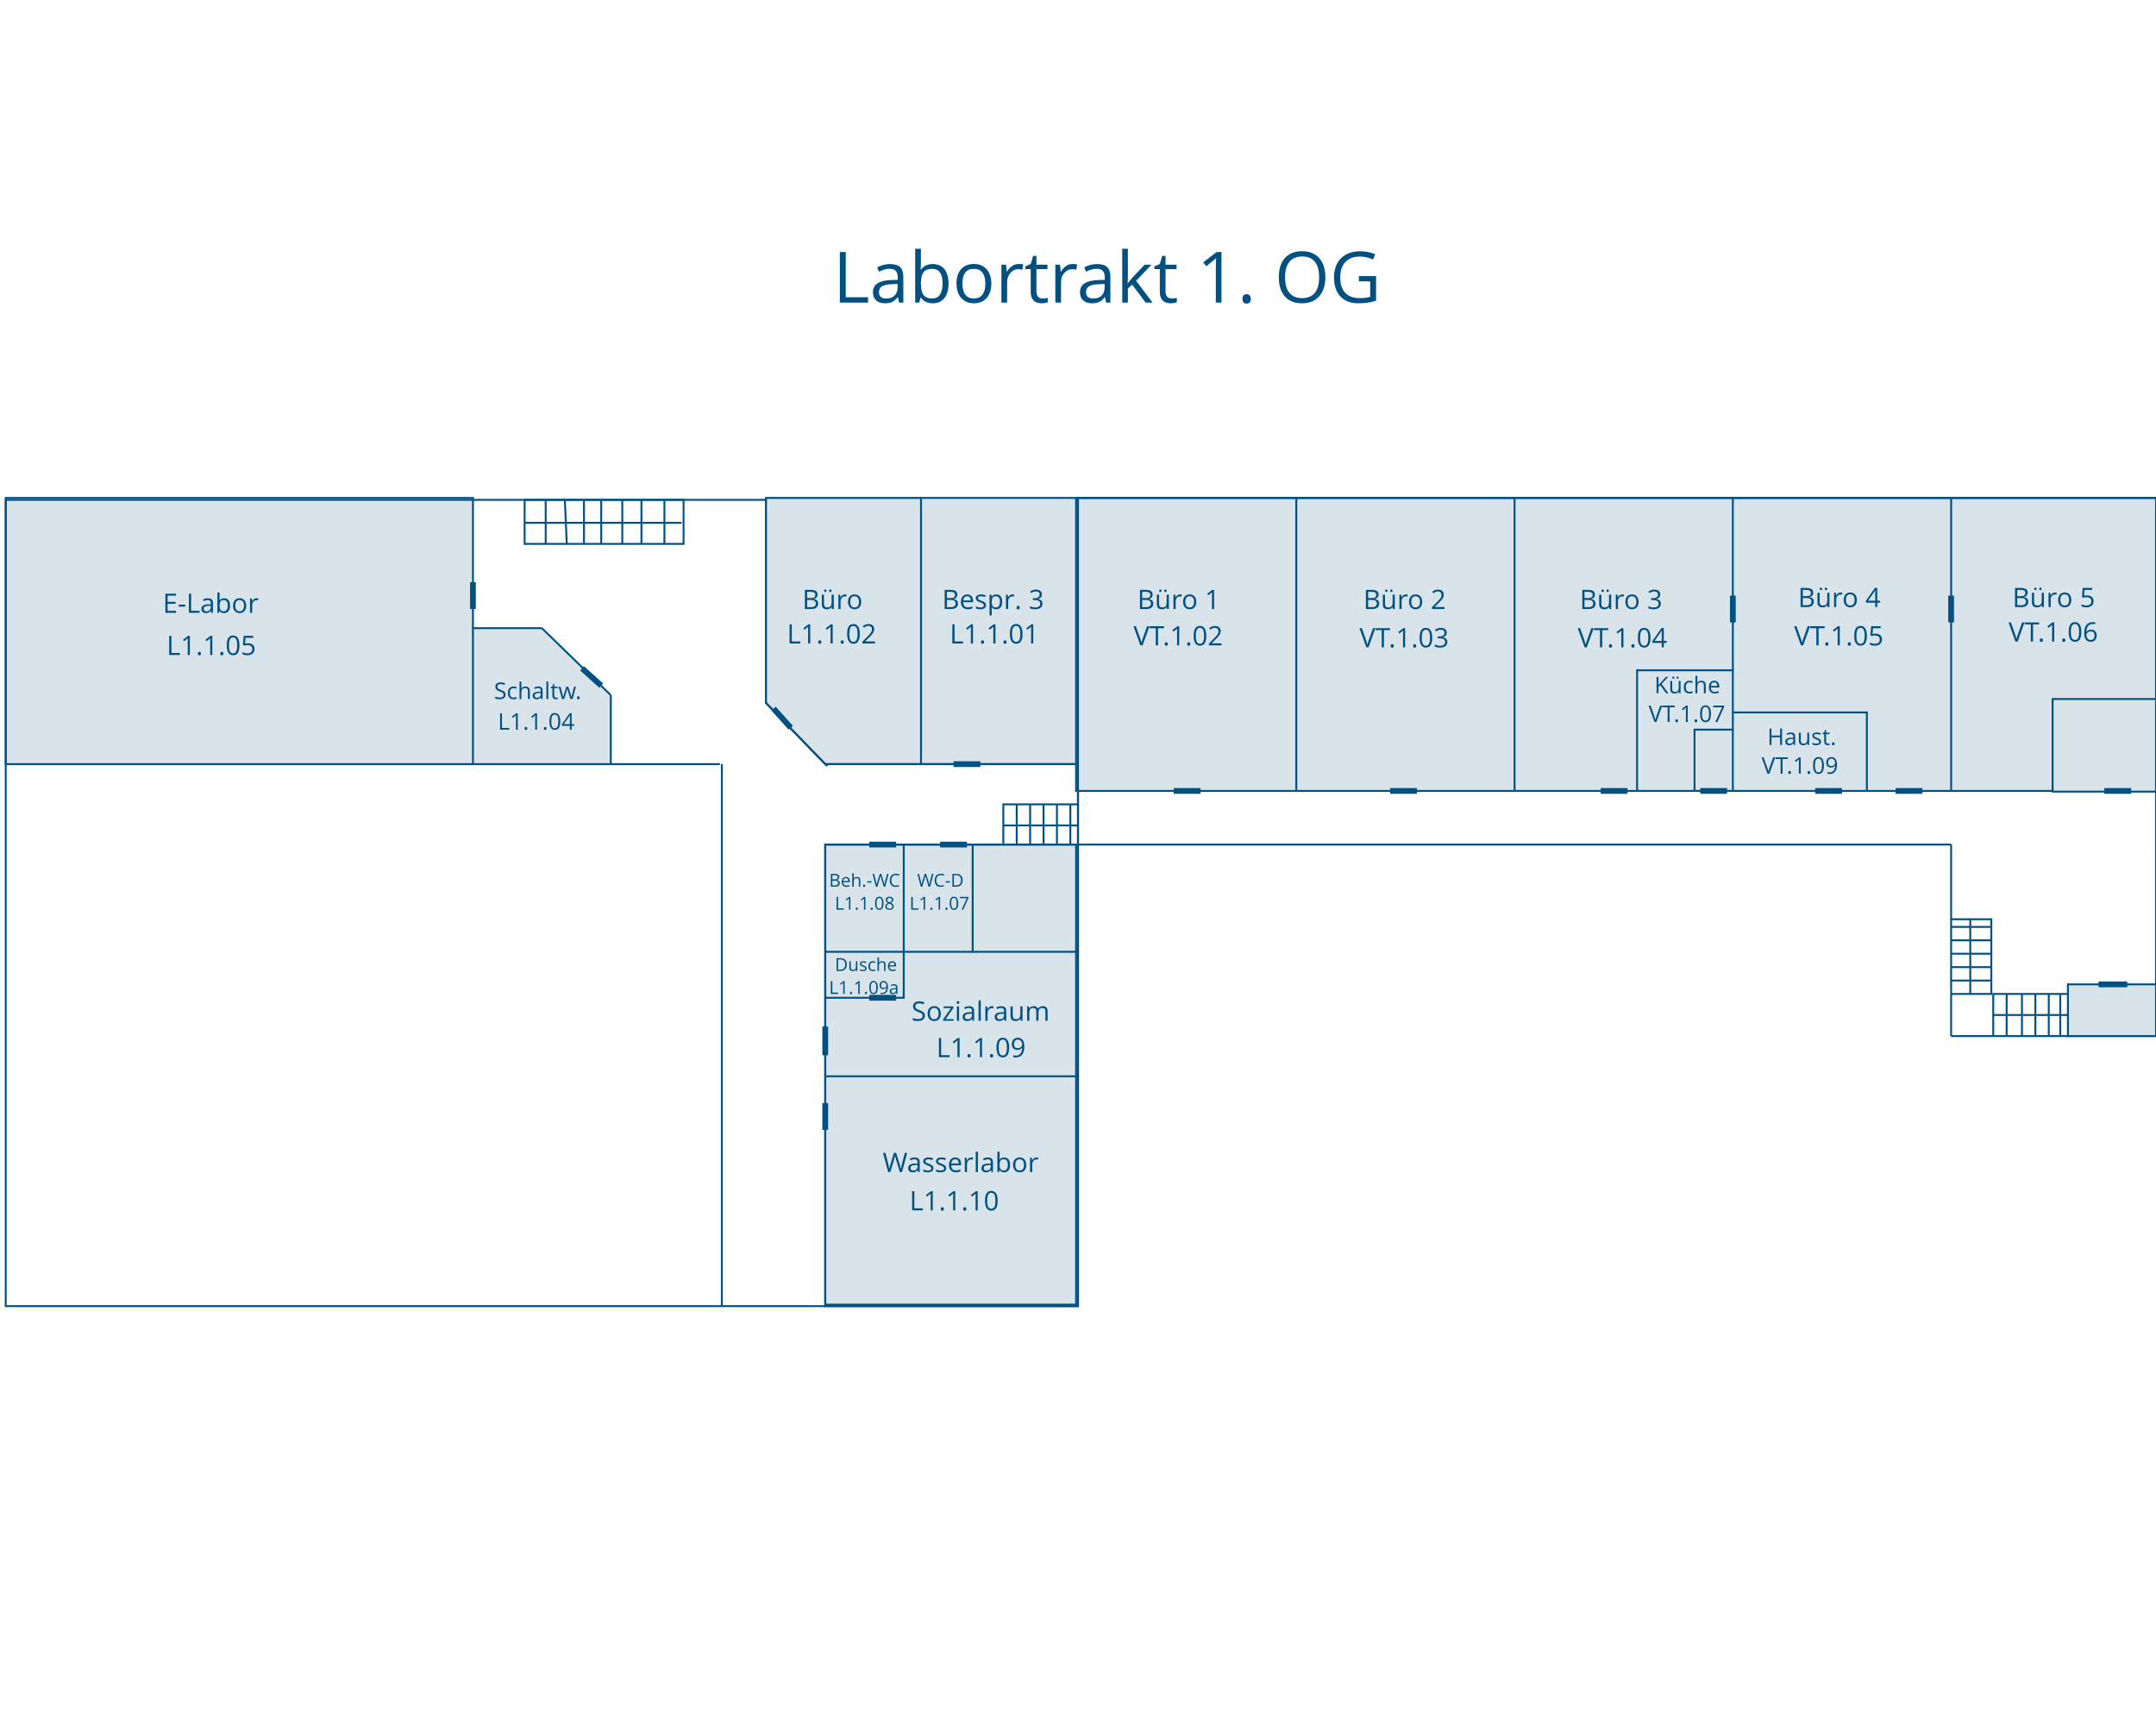
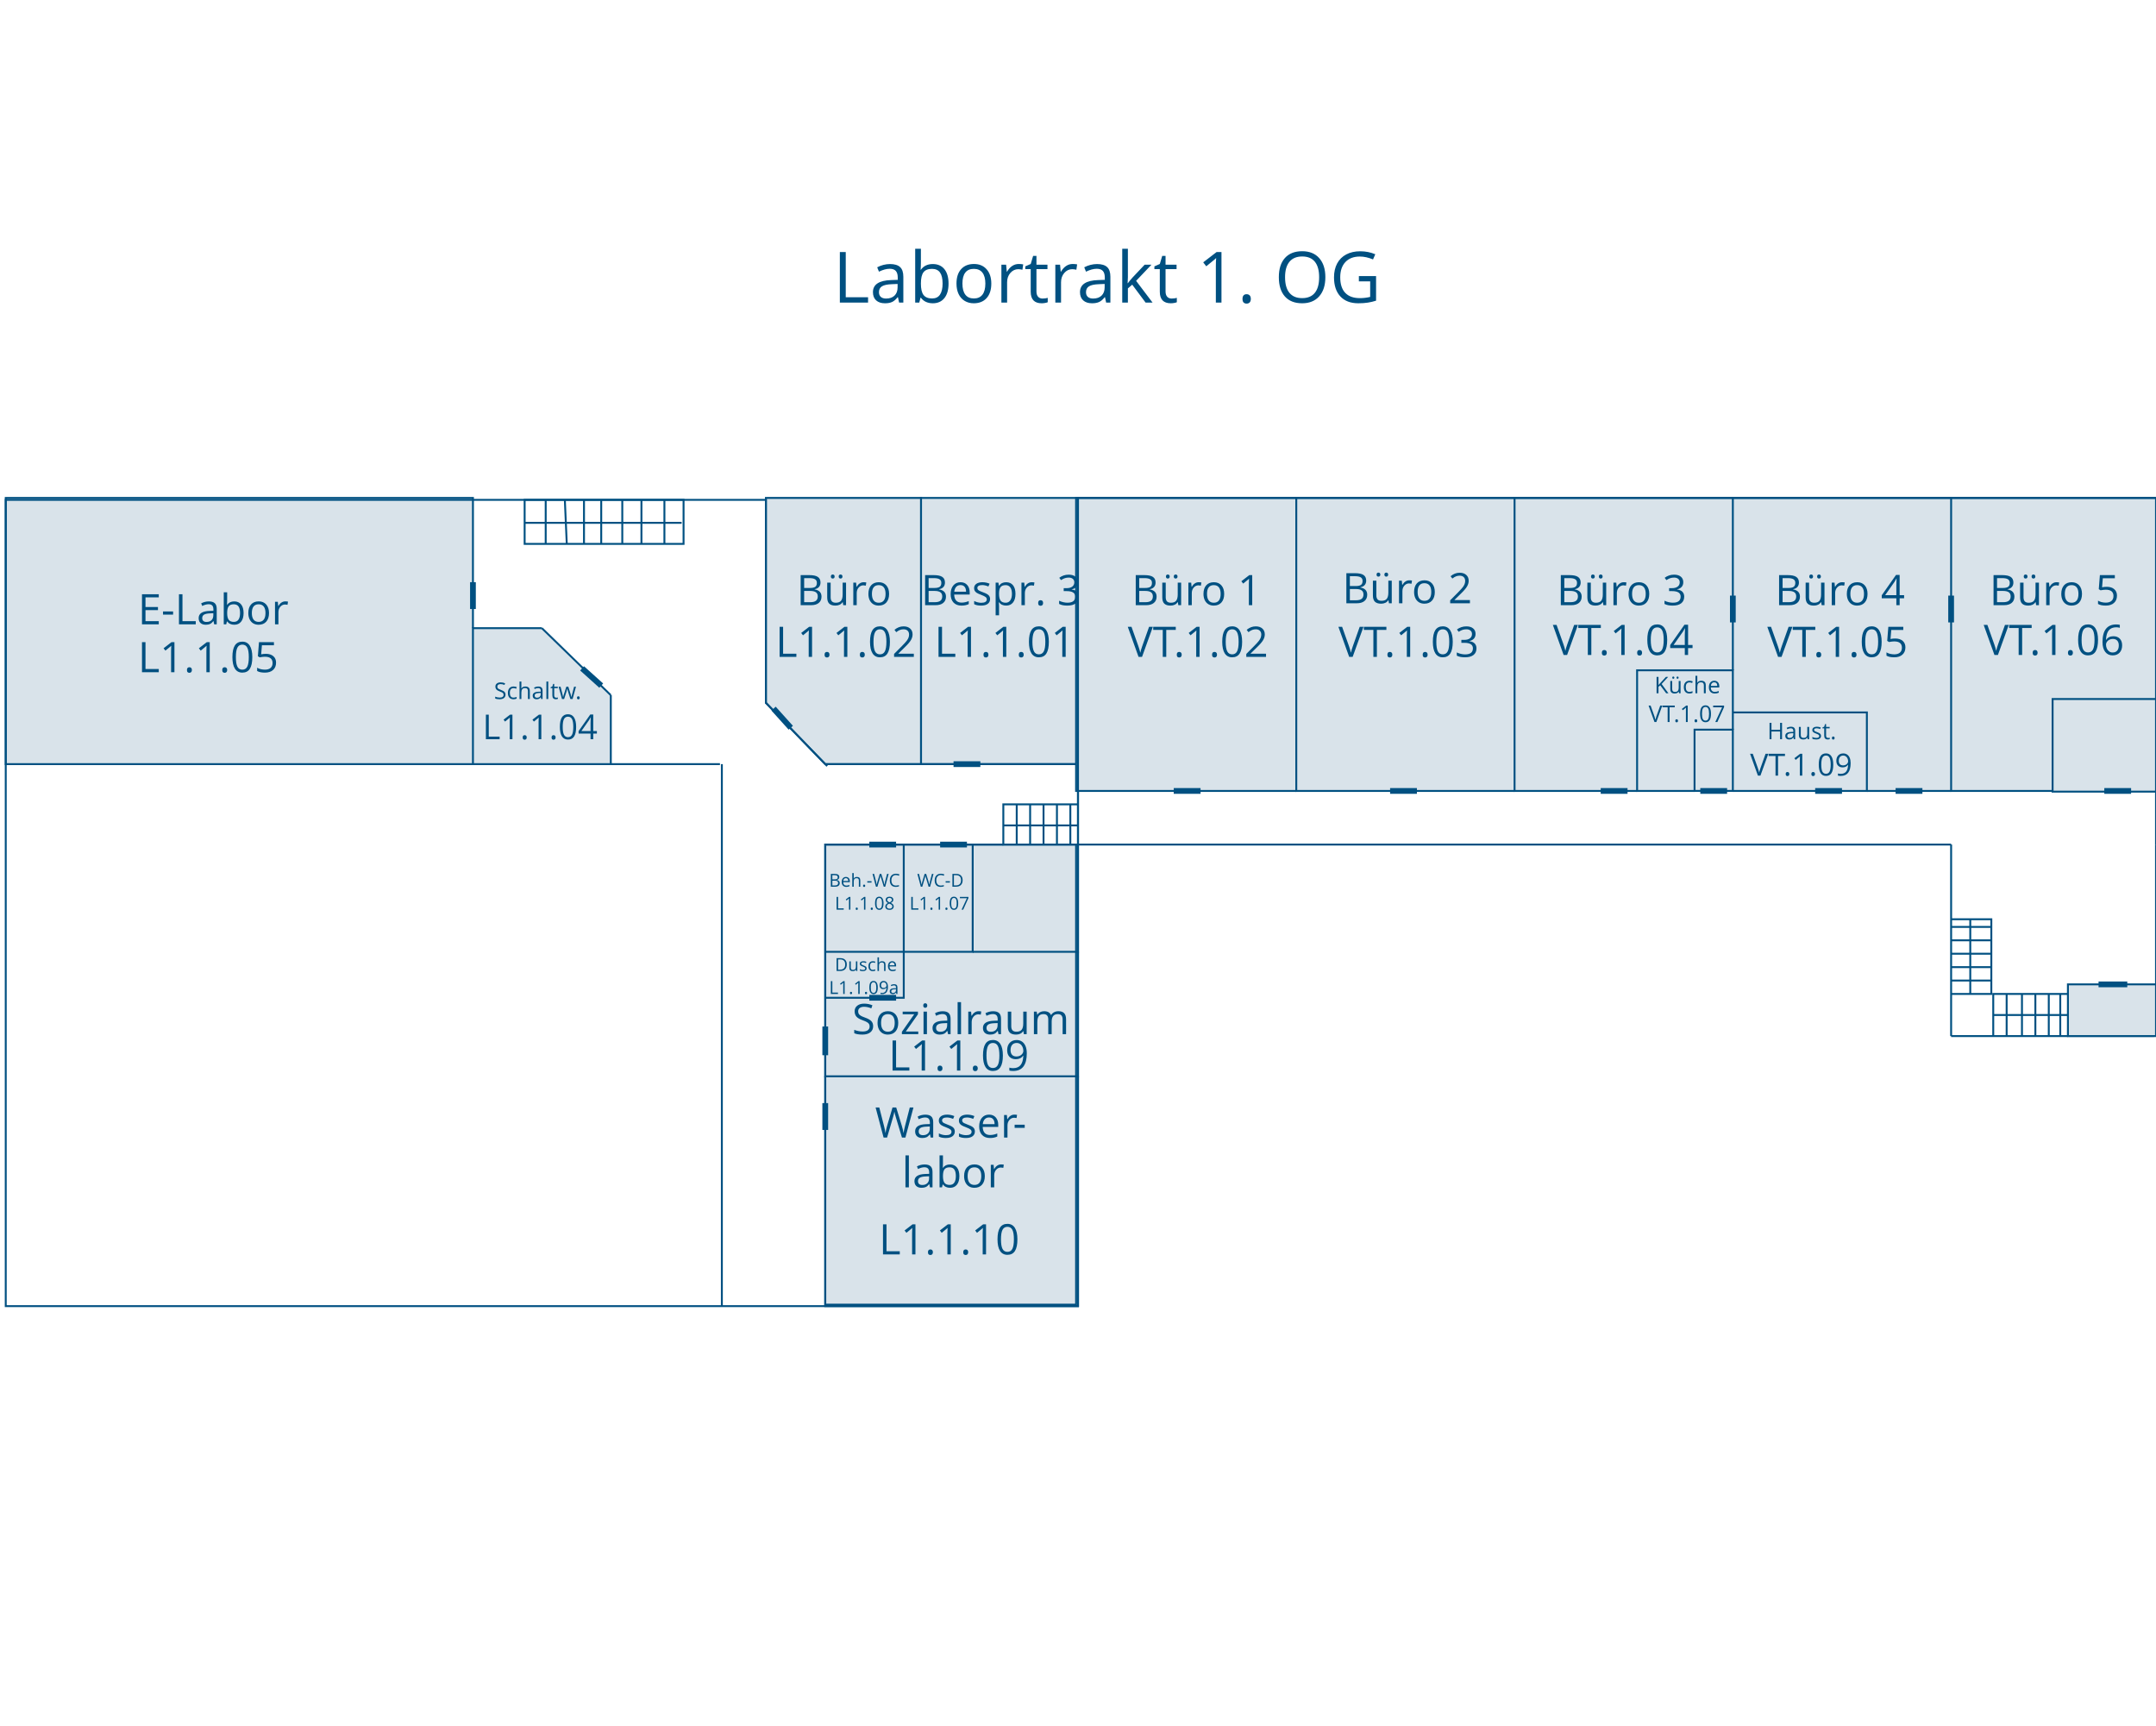
<svg xmlns="http://www.w3.org/2000/svg" id="Ebene_1" data-name="Ebene 1" viewBox="0 0 1126 901">
  <defs>
-     <style>.cls-1,.cls-3{fill:#d9e3ea;}.cls-1,.cls-2,.cls-4{stroke:#005081;stroke-miterlimit:10;}.cls-2,.cls-4{fill:none;}.cls-4{stroke-width:3px;}.cls-5{font-size:14px;}.cls-5,.cls-6,.cls-7,.cls-8{fill:#005081;}.cls-5,.cls-6,.cls-7{font-family:OpenSans-Light, Open Sans;}.cls-6{font-size:12px;}.cls-7{font-size:9.36px;}.cls-8{font-size:37px;font-family:OpenSans, Open Sans;}</style>
+     <style>.cls-1,.cls-3{fill:#d9e3ea;}.cls-1,.cls-2,.cls-4{stroke:#005081;stroke-miterlimit:10;}.cls-2,.cls-4{fill:none;}.cls-4{stroke-width:3px;}.cls-5{font-size:22px;}.cls-10,.cls-5,.cls-6,.cls-7,.cls-8,.cls-9{fill:#005081;}.cls-5,.cls-6,.cls-7,.cls-8,.cls-9{font-family:OpenSans-Light, Open Sans;}.cls-6{font-size:12px;}.cls-7{font-size:18px;}.cls-8{font-size:16px;}.cls-9{font-size:9.36px;}.cls-10{font-size:37px;font-family:OpenSans, Open Sans;}</style>
  </defs>
  <rect class="cls-1" x="431" y="441" width="131" height="240.24" />
  <line class="cls-2" x1="356" y1="273" x2="274" y2="273" />
  <polygon class="cls-3" points="319 363 319 399 247 399 247 399 247 328 283 328 319 363" />
  <polygon class="cls-3" points="247 328 247 399 3 399 3 260 247 260 247 328" />
  <polygon class="cls-2" points="274 284 274 261 357 261 357 284 274 284" />
  <polyline class="cls-2" points="247 399 3 399 3 260 247 260 247 328" />
  <polyline class="cls-2" points="319 363 319 399 247 399 247 399 247 328 283 328" />
  <line class="cls-2" x1="283" y1="328" x2="319" y2="363" />
  <polygon class="cls-1" points="563 261 563 260 481 260 481 261 481 399 563 399 563 261" />
  <polygon class="cls-1" points="481 260 481 261 481 399 431 399 400 367 400 261 400 260 481 260" />
  <polygon class="cls-2" points="400 367 431 399 481 399 563 399 563 261 563 261 563 682 3 682 3 261 305 261 400 261 400 367" />
  <line class="cls-2" x1="431" y1="399" x2="432" y2="400" />
  <line class="cls-2" x1="347" y1="261" x2="347" y2="284" />
  <line class="cls-2" x1="335" y1="261" x2="335" y2="284" />
  <line class="cls-2" x1="325" y1="261" x2="325" y2="284" />
  <line class="cls-2" x1="314" y1="261" x2="314" y2="284" />
  <line class="cls-2" x1="305" y1="261" x2="305" y2="284" />
  <line class="cls-2" x1="305" y1="261" x2="305" y2="261" />
  <line class="cls-2" x1="295" y1="261" x2="296" y2="284" />
  <line class="cls-2" x1="285" y1="261" x2="285" y2="284" />
  <line class="cls-2" x1="319" y1="399" x2="376" y2="399" />
  <line class="cls-2" x1="377" y1="399" x2="377" y2="682" />
  <polygon class="cls-3" points="1019 260 1019 413 975 413 975 372 905 372 905 350 905 260 1019 260" />
  <rect class="cls-3" x="677" y="260" width="114" height="152.88" />
  <rect class="cls-3" x="885" y="381" width="20" height="31.98" />
  <rect class="cls-3" x="1072" y="365" width="54" height="48.36" />
  <rect class="cls-3" x="1080" y="541" width="45" height="0.78" />
  <rect class="cls-3" x="563" y="260" width="114" height="152.88" />
  <polygon class="cls-3" points="975 372 975 413 905 413 905 381 905 372 975 372" />
  <polygon class="cls-3" points="1126 514 1126 541 1080 541 1080 530 1080 519 1080 514 1126 514" />
  <polygon class="cls-3" points="905 372 905 381 885 381 885 413 855 413 855 350 905 350 905 372" />
  <polygon class="cls-3" points="1126 260 1126 365 1072 365 1072 413 1019 413 1019 260 1126 260" />
  <polygon class="cls-3" points="905 260 905 350 855 350 855 413 791 413 791 260 905 260" />
  <polygon class="cls-3" points="1126 260 1126 260 1019 260 905 260 791 260 677 260 563 260 563 413 562 413 562 260 1126 260" />
  <polyline class="cls-2" points="563 413 562 413 562 260 1126 260 1126 260" />
  <polyline class="cls-2" points="563 562 563 682 431 682 431 562" />
  <polyline class="cls-2" points="563 497 563 562 431 562 431 521" />
  <polyline class="cls-2" points="563 441 563 497 508 497" />
  <line class="cls-2" x1="508" y1="441" x2="524" y2="441" />
  <polyline class="cls-2" points="472 441 508 441 508 497 472 497" />
  <polyline class="cls-2" points="431 497 431 441 472 441 472 497" />
  <polyline class="cls-2" points="431 497 472 497 472 521 431 521" />
  <polyline class="cls-2" points="563 441 559 441 552 441 545 441 538 441 531 441 524 441 524 431 524 420 531 420 538 420 545 420 552 420 559 420 563 420" />
  <polyline class="cls-2" points="524 431 531 431 538 431 545 431 552 431 559 431 563 431" />
  <polyline class="cls-2" points="531 420 531 431 531 441" />
  <polyline class="cls-2" points="538 420 538 431 538 441" />
  <polyline class="cls-2" points="545 420 545 431 545 441" />
  <polyline class="cls-2" points="552 420 552 431 552 441" />
  <polyline class="cls-2" points="559 420 559 431 559 441" />
  <polyline class="cls-2" points="1041 541 1041 530 1041 519 1048 519 1056 519 1063 519 1070 519 1076 519 1080 519" />
  <polyline class="cls-2" points="1041 530 1048 530 1056 530 1063 530 1070 530 1076 530 1080 530" />
  <polyline class="cls-2" points="1048 519 1048 530 1048 541" />
  <polyline class="cls-2" points="1056 519 1056 530 1056 541" />
  <polyline class="cls-2" points="1063 519 1063 530 1063 541" />
  <polyline class="cls-2" points="1070 519 1070 530 1070 541" />
  <polyline class="cls-2" points="1076 519 1076 530 1076 541" />
  <polyline class="cls-2" points="1019 480 1029 480 1040 480 1040 484 1040 491 1040 498 1040 505 1040 512 1040 519 1029 519 1019 519" />
  <polyline class="cls-2" points="1029 519 1029 512 1029 505 1029 498 1029 491 1029 484 1029 480" />
  <polyline class="cls-2" points="1019 512 1029 512 1040 512" />
  <polyline class="cls-2" points="1019 505 1029 505 1040 505" />
  <polyline class="cls-2" points="1019 498 1029 498 1040 498" />
  <polyline class="cls-2" points="1019 491 1029 491 1040 491" />
  <polyline class="cls-2" points="1019 484 1029 484 1040 484" />
  <line class="cls-2" x1="1126" y1="413" x2="1126" y2="441" />
  <polyline class="cls-2" points="1019 441 563 441 563 431 563 420 563 413" />
  <polyline class="cls-2" points="677 413 563 413 563 260 677 260" />
  <polyline class="cls-2" points="791 413 677 413 677 260 791 260" />
  <polyline class="cls-2" points="855 413 791 413 791 260 905 260" />
  <polyline class="cls-2" points="905 350 905 260 1019 260" />
  <line class="cls-2" x1="1019" y1="413" x2="975" y2="413" />
  <polyline class="cls-2" points="1072 413 1019 413 1019 260 1126 260 1126 365" />
  <line class="cls-2" x1="1126" y1="441" x2="1126" y2="514" />
  <polyline class="cls-2" points="1019 441 1019 480 1019 484 1019 491 1019 498 1019 505 1019 512 1019 519 1019 541" />
  <polyline class="cls-2" points="1019 541 1041 541 1048 541 1056 541 1063 541 1070 541 1076 541 1080 541" />
  <rect class="cls-2" x="1072" y="365" width="54" height="48.36" />
  <polyline class="cls-2" points="905 372 975 372 975 413 905 413" />
  <polyline class="cls-2" points="885 413 855 413 855 350 905 350 905 372 905 381" />
  <rect class="cls-2" x="885" y="381" width="20" height="31.98" />
  <polygon class="cls-2" points="1126 541 1126 541 1080 541 1080 541 1080 530 1080 519 1080 514 1126 514 1126 541" />
  <line class="cls-4" x1="836" y1="413" x2="850" y2="413" />
  <line class="cls-4" x1="888" y1="413" x2="902" y2="413" />
  <line class="cls-4" x1="948" y1="413" x2="962" y2="413" />
  <line class="cls-4" x1="990" y1="413" x2="1004" y2="413" />
  <line class="cls-4" x1="1019" y1="311" x2="1019" y2="325" />
  <line class="cls-4" x1="905" y1="311" x2="905" y2="325" />
  <line class="cls-4" x1="1099" y1="413" x2="1113" y2="413" />
  <line class="cls-2" x1="431" y1="497" x2="431" y2="521" />
-   <text class="cls-5" transform="translate(85 320)">E-Labor</text>
-   <text class="cls-5" transform="translate(87 342)">L1.1.05</text>
+   <text class="cls-5" transform="translate(72 326)">E-Labor</text>
+   <text class="cls-5" transform="translate(72 351)">L1.1.05</text>
  <text class="cls-6" transform="translate(258 365)">Schaltw.</text>
-   <text class="cls-6" transform="translate(260 381)">L1.1.04</text>
-   <text class="cls-5" transform="translate(419 318)">Büro</text>
-   <text class="cls-5" transform="translate(411 336)">L1.1.02</text>
-   <text class="cls-5" transform="translate(492 318)">Bespr. 3</text>
-   <text class="cls-5" transform="translate(496 336)">L1.1.01</text>
-   <text class="cls-5" transform="translate(594 318)">Büro 1</text>
-   <text class="cls-5" transform="translate(592 337)">VT.1.02</text>
-   <text class="cls-5" transform="translate(712 318)">Büro 2</text>
-   <text class="cls-5" transform="translate(710 338)">VT.1.03</text>
-   <text class="cls-5" transform="translate(825 318)">Büro 3</text>
-   <text class="cls-5" transform="translate(824 338)">VT.1.04</text>
+   <text class="cls-7" transform="translate(252 386)">L1.1.04</text>
+   <text class="cls-5" transform="translate(416 316)">Büro</text>
+   <text class="cls-5" transform="translate(405 343)">L1.1.02</text>
+   <text class="cls-5" transform="translate(481 316)">Bespr. 3</text>
+   <text class="cls-5" transform="translate(488 343)">L1.1.01</text>
+   <text class="cls-5" transform="translate(591 316)">Büro 1</text>
+   <text class="cls-5" transform="translate(589 343)">VT.1.02</text>
+   <text class="cls-5" transform="translate(701 315)">Büro 2</text>
+   <text class="cls-5" transform="translate(699 343)">VT.1.03</text>
+   <text class="cls-5" transform="translate(813 316)">Büro 3</text>
+   <text class="cls-5" transform="translate(811 342)">VT.1.04</text>
  <text class="cls-6" transform="translate(864 362)">Küche</text>
  <text class="cls-6" transform="translate(861 377)">VT.1.07</text>
-   <text class="cls-6" transform="translate(923 389)">Haust.</text>
-   <text class="cls-6" transform="translate(920 404)">VT.1.09</text>
-   <text class="cls-5" transform="translate(939 317)">Büro 4</text>
-   <text class="cls-5" transform="translate(937 337)">VT.1.05</text>
-   <text class="cls-5" transform="translate(1051 317)">Büro 5</text>
-   <text class="cls-5" transform="translate(1049 335)">VT.1.06</text>
-   <text class="cls-5" transform="translate(476 533)">Sozialraum</text>
-   <text class="cls-5" transform="translate(489 552)">L1.1.09</text>
-   <text class="cls-5" transform="translate(461 612)">Wasserlabor</text>
-   <text class="cls-5" transform="translate(475 632)">L1.1.10</text>
-   <text class="cls-7" transform="translate(436 507)">Dusche</text>
-   <text class="cls-7" transform="translate(433 519)">L1.1.09a</text>
-   <text class="cls-7" transform="translate(433 463)">Beh.-WC</text>
-   <text class="cls-7" transform="translate(436 475)">L1.1.08</text>
-   <text class="cls-7" transform="translate(479 463)">WC-D</text>
-   <text class="cls-7" transform="translate(475 475)">L1.1.07</text>
+   <text class="cls-6" transform="translate(923 386)">Haust.</text>
+   <text class="cls-8" transform="translate(914 405)">VT.1.09</text>
+   <text class="cls-5" transform="translate(927 316)">Büro 4</text>
+   <text class="cls-5" transform="translate(923 343)">VT.1.05</text>
+   <text class="cls-5" transform="translate(1039 316)">Büro 5</text>
+   <text class="cls-5" transform="translate(1036 342)">VT.1.06</text>
+   <text class="cls-5" transform="translate(445 540)">Sozialraum</text>
+   <text class="cls-5" transform="translate(464 559)">L1.1.09</text>
+   <text class="cls-5" transform="translate(457 594)">Wasser<tspan x="72" y="0">-</tspan>
+     <tspan x="14" y="26">labor</tspan>
+   </text>
+   <text class="cls-5" transform="translate(459 655)">L1.1.10</text>
+   <text class="cls-9" transform="translate(436 507)">Dusche</text>
+   <text class="cls-9" transform="translate(433 519)">L1.1.09a</text>
+   <text class="cls-9" transform="translate(433 463)">Beh.-WC</text>
+   <text class="cls-9" transform="translate(436 475)">L1.1.08</text>
+   <text class="cls-9" transform="translate(479 463)">WC-D</text>
+   <text class="cls-9" transform="translate(475 475)">L1.1.07</text>
  <line class="cls-4" x1="498" y1="399" x2="512" y2="399" />
  <line class="cls-4" x1="613" y1="413" x2="627" y2="413" />
  <line class="cls-4" x1="726" y1="413" x2="740" y2="413" />
  <line class="cls-4" x1="1096" y1="514" x2="1111" y2="514" />
  <line class="cls-4" x1="491" y1="441" x2="505" y2="441" />
  <line class="cls-4" x1="454" y1="441" x2="468" y2="441" />
  <line class="cls-4" x1="454" y1="521" x2="468" y2="521" />
  <line class="cls-4" x1="431" y1="536" x2="431" y2="551" />
  <line class="cls-4" x1="431" y1="576" x2="431" y2="590" />
  <line class="cls-4" x1="404" y1="370" x2="413" y2="380" />
  <line class="cls-4" x1="304" y1="349" x2="314" y2="358" />
  <line class="cls-4" x1="247" y1="304" x2="247" y2="318" />
-   <text class="cls-8" transform="translate(435 158)">Labortrakt 1. OG</text>
+   <text class="cls-10" transform="translate(435 158)">Labortrakt 1. OG</text>
</svg>
